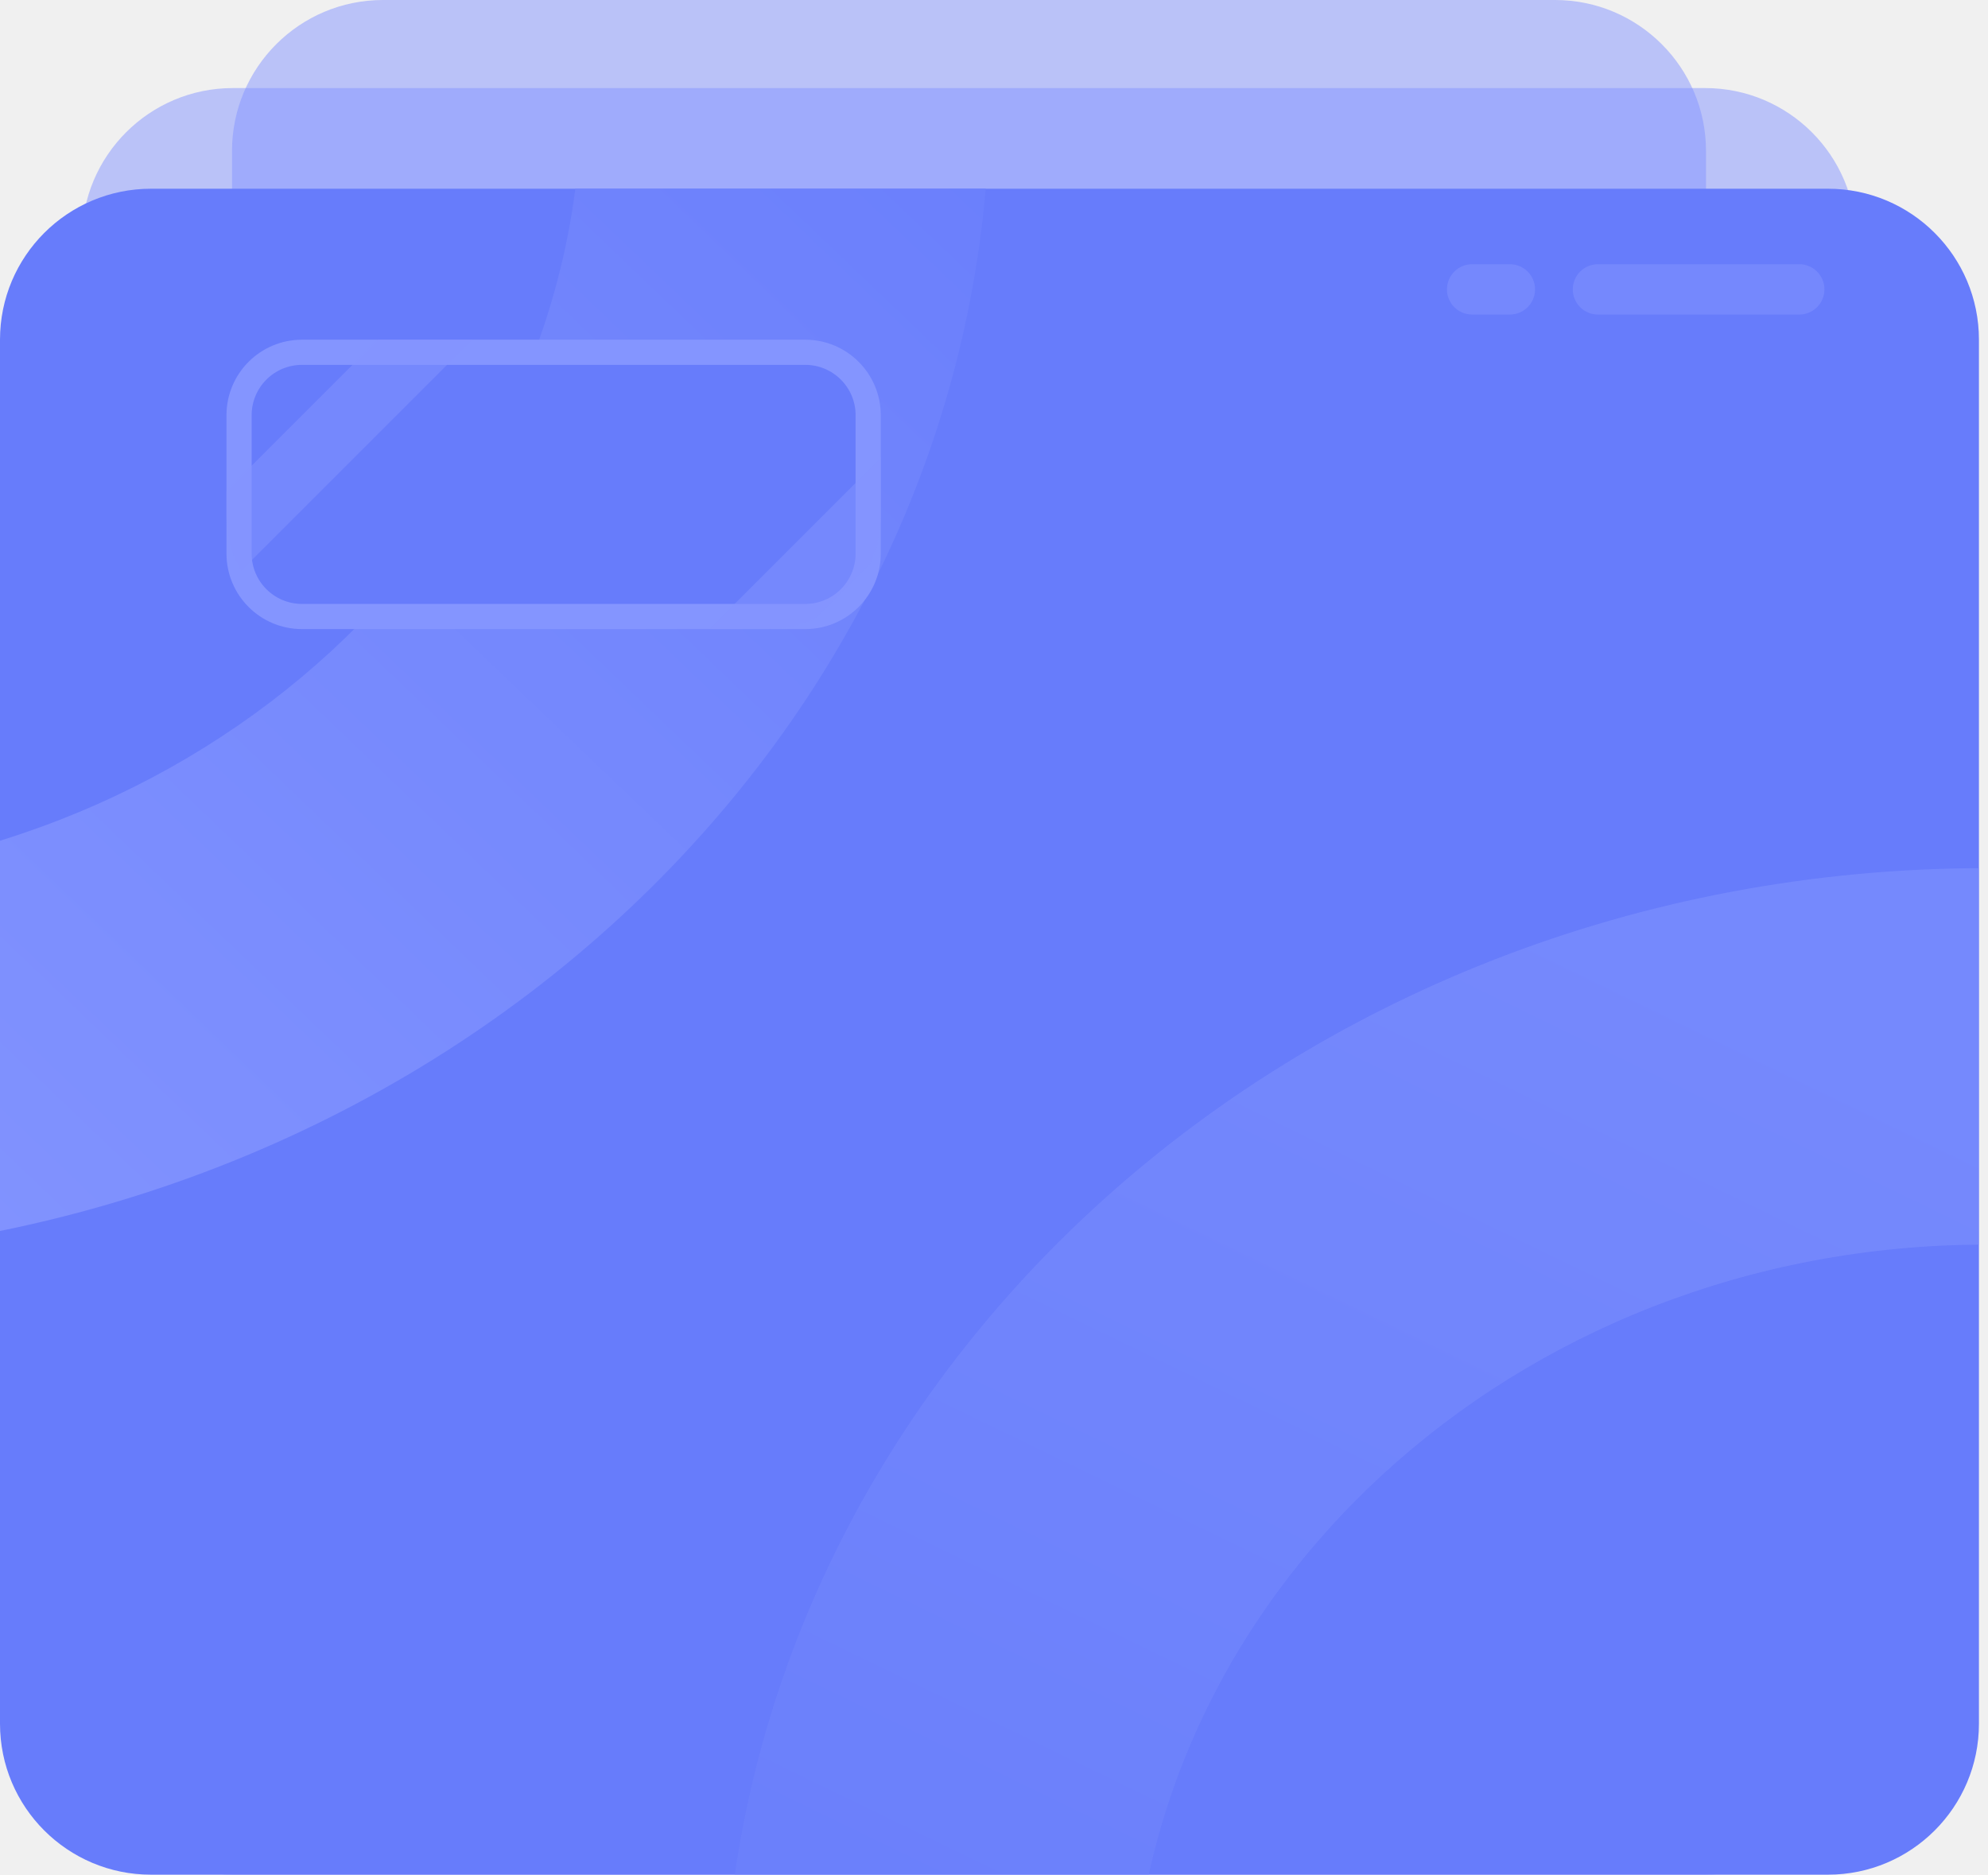
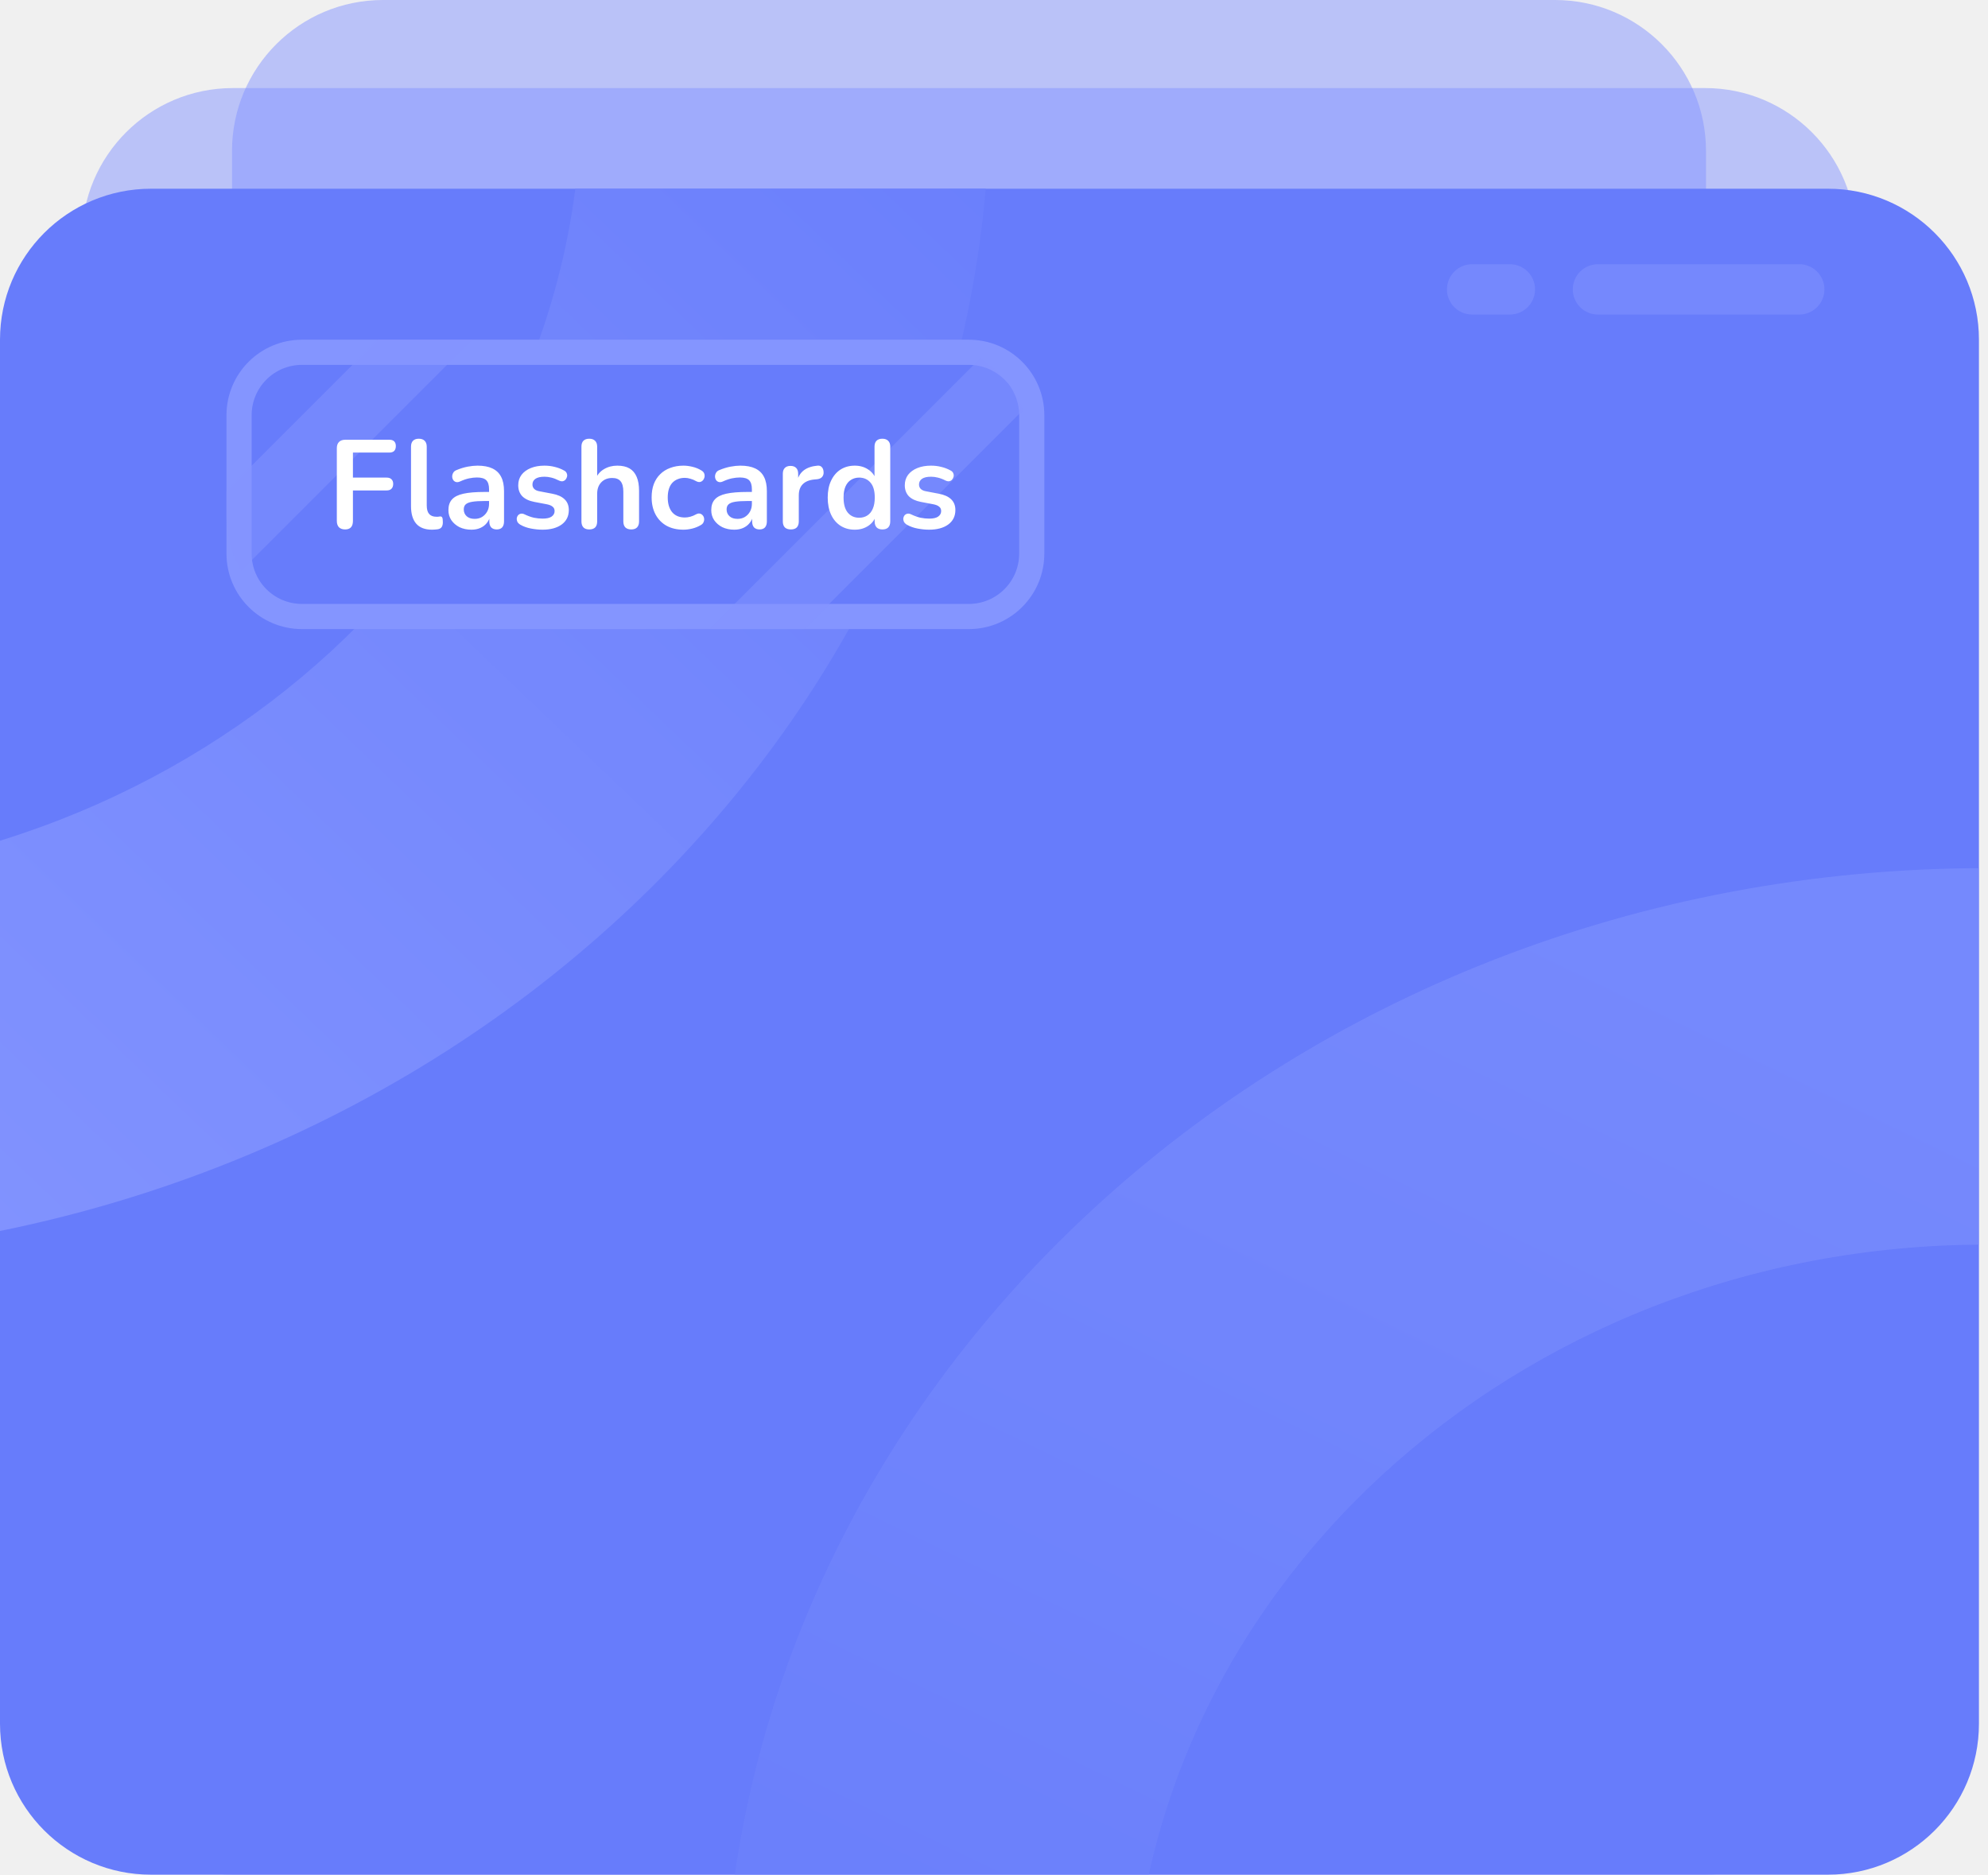
<svg xmlns="http://www.w3.org/2000/svg" width="158" height="149" viewBox="0 0 158 149" fill="none">
  <rect x="18.44" width="117.147" height="142" rx="12" fill="#8495FF" fill-opacity="0.5" />
  <rect x="6.508" y="7" width="141.01" height="142" rx="12" fill="#8495FF" fill-opacity="0.5" />
  <rect y="15" width="157.28" height="134" rx="12" fill="#677CFB" />
-   <mask id="mask0_284_497" style="mask-type:alpha" maskUnits="userSpaceOnUse" x="0" y="15" width="158" height="134">
+   <mask id="mask0_435_553" style="mask-type:alpha" maskUnits="userSpaceOnUse" x="0" y="15" width="158" height="134">
    <rect y="15" width="157.28" height="134" rx="12" fill="#F07067" />
  </mask>
-   <g mask="url(#mask0_284_497)">
-     <path d="M258.156 161.5C258.156 212.586 213.235 254 157.822 254C102.41 254 57.489 212.586 57.489 161.5C57.489 110.414 102.41 69 157.822 69C213.235 69 258.156 110.414 258.156 161.5ZM89.946 161.5C89.946 196.06 120.335 224.077 157.822 224.077C195.31 224.077 225.699 196.06 225.699 161.5C225.699 126.94 195.31 98.923 157.822 98.923C120.335 98.923 89.946 126.94 89.946 161.5Z" fill="url(#paint0_linear_284_497)" fill-opacity="0.5" />
-     <path d="M78.668 7.5C78.668 58.586 33.747 100 -21.666 100C-77.079 100 -122 58.586 -122 7.5C-122 -43.586 -77.079 -85 -21.666 -85C33.747 -85 78.668 -43.586 78.668 7.5ZM-89.543 7.5C-89.543 42.06 -59.153 70.077 -21.666 70.077C15.821 70.077 46.21 42.06 46.21 7.5C46.21 -27.06 15.821 -55.077 -21.666 -55.077C-59.153 -55.077 -89.543 -27.06 -89.543 7.5Z" fill="url(#paint1_linear_284_497)" />
+   <g mask="url(#mask0_435_553)">
+     <path d="M258.156 161.5C258.156 212.586 213.235 254 157.822 254C102.41 254 57.489 212.586 57.489 161.5C57.489 110.414 102.41 69 157.822 69C213.235 69 258.156 110.414 258.156 161.5ZM89.946 161.5C89.946 196.06 120.335 224.077 157.822 224.077C195.309 224.077 225.699 196.06 225.699 161.5C225.699 126.94 195.309 98.923 157.822 98.923C120.335 98.923 89.946 126.94 89.946 161.5Z" fill="url(#paint0_linear_435_553)" fill-opacity="0.5" />
+     <path d="M78.668 7.5C78.668 58.586 33.747 100 -21.666 100C-77.079 100 -122 58.586 -122 7.5C-122 -43.586 -77.079 -85 -21.666 -85C33.747 -85 78.668 -43.586 78.668 7.5ZM-89.543 7.5C-89.543 42.06 -59.153 70.077 -21.666 70.077C15.821 70.077 46.21 42.06 46.21 7.5C46.21 -27.06 15.821 -55.077 -21.666 -55.077C-59.153 -55.077 -89.543 -27.06 -89.543 7.5Z" fill="url(#paint1_linear_435_553)" />
    <rect x="115" y="21" width="7" height="4" rx="2" fill="#8495FF" fill-opacity="0.5" />
    <rect x="125" y="21" width="20" height="4" rx="2" fill="#8495FF" fill-opacity="0.5" />
-     <rect x="19" y="28" width="50" height="21" rx="5" fill="#677CFB" stroke="#8495FF" stroke-width="2" />
-     <mask id="mask1_284_497" style="mask-type:alpha" maskUnits="userSpaceOnUse" x="18" y="27" width="52" height="23">
-       <rect x="19" y="28" width="50" height="21" rx="8" fill="#F07067" stroke="#FF9130" stroke-width="2" />
+     <rect x="19" y="28" width="63" height="21" rx="5" fill="#677CFB" stroke="#8495FF" stroke-width="2" />
+     <mask id="mask1_435_553" style="mask-type:alpha" maskUnits="userSpaceOnUse" x="18" y="27" width="64" height="23">
+       <rect x="19" y="28" width="62" height="21" rx="8" fill="#F07067" stroke="#FF9130" stroke-width="2" />
    </mask>
-     <g mask="url(#mask1_284_497)">
-       <rect x="34.018" y="23" width="5.311" height="28.31" transform="rotate(45 34.0179 23)" fill="#8495FF" fill-opacity="0.5" />
+     <g mask="url(#mask1_435_553)">
+       <rect x="34.018" y="23" width="5.311" height="28.31" transform="rotate(45 34.0178 23)" fill="#8495FF" fill-opacity="0.5" />
      <rect x="81.388" y="25" width="5.311" height="38.733" transform="rotate(45 81.3882 25)" fill="#8495FF" fill-opacity="0.5" />
+       <path d="M27.43 42.08C27.223 42.08 27.06 42.023 26.94 41.91C26.827 41.79 26.77 41.62 26.77 41.4V35.63C26.77 35.41 26.827 35.243 26.94 35.13C27.06 35.01 27.23 34.95 27.45 34.95H30.94C31.113 34.95 31.243 34.993 31.33 35.08C31.417 35.167 31.46 35.29 31.46 35.45C31.46 35.617 31.417 35.747 31.33 35.84C31.243 35.927 31.113 35.97 30.94 35.97H28.05V37.96H30.73C30.897 37.96 31.023 38.003 31.11 38.09C31.203 38.177 31.25 38.3 31.25 38.46C31.25 38.627 31.203 38.757 31.11 38.85C31.023 38.937 30.897 38.98 30.73 38.98H28.05V41.4C28.05 41.853 27.843 42.08 27.43 42.08ZM34.336 42.1C33.782 42.1 33.366 41.943 33.086 41.63C32.806 41.31 32.666 40.843 32.666 40.23V35.5C32.666 35.293 32.719 35.137 32.826 35.03C32.932 34.923 33.086 34.87 33.286 34.87C33.486 34.87 33.639 34.923 33.746 35.03C33.859 35.137 33.916 35.293 33.916 35.5V40.17C33.916 40.477 33.979 40.703 34.106 40.85C34.239 40.997 34.426 41.07 34.666 41.07C34.719 41.07 34.769 41.07 34.816 41.07C34.862 41.063 34.909 41.057 34.956 41.05C35.049 41.037 35.112 41.063 35.146 41.13C35.179 41.19 35.196 41.317 35.196 41.51C35.196 41.677 35.162 41.807 35.096 41.9C35.029 41.993 34.919 42.05 34.766 42.07C34.699 42.077 34.629 42.083 34.556 42.09C34.482 42.097 34.409 42.1 34.336 42.1ZM37.469 42.1C37.116 42.1 36.799 42.033 36.519 41.9C36.246 41.76 36.029 41.573 35.869 41.34C35.716 41.107 35.639 40.843 35.639 40.55C35.639 40.19 35.732 39.907 35.919 39.7C36.106 39.487 36.409 39.333 36.829 39.24C37.249 39.147 37.812 39.1 38.519 39.1H39.019V39.82H38.529C38.116 39.82 37.786 39.84 37.539 39.88C37.292 39.92 37.116 39.99 37.009 40.09C36.909 40.183 36.859 40.317 36.859 40.49C36.859 40.71 36.936 40.89 37.089 41.03C37.242 41.17 37.456 41.24 37.729 41.24C37.949 41.24 38.142 41.19 38.309 41.09C38.482 40.983 38.619 40.84 38.719 40.66C38.819 40.48 38.869 40.273 38.869 40.04V38.89C38.869 38.557 38.796 38.317 38.649 38.17C38.502 38.023 38.256 37.95 37.909 37.95C37.716 37.95 37.506 37.973 37.279 38.02C37.059 38.067 36.826 38.147 36.579 38.26C36.452 38.32 36.339 38.337 36.239 38.31C36.146 38.283 36.072 38.23 36.019 38.15C35.966 38.063 35.939 37.97 35.939 37.87C35.939 37.77 35.966 37.673 36.019 37.58C36.072 37.48 36.162 37.407 36.289 37.36C36.596 37.233 36.889 37.143 37.169 37.09C37.456 37.037 37.716 37.01 37.949 37.01C38.429 37.01 38.822 37.083 39.129 37.23C39.442 37.377 39.676 37.6 39.829 37.9C39.982 38.193 40.059 38.573 40.059 39.04V41.44C40.059 41.647 40.009 41.807 39.909 41.92C39.809 42.027 39.666 42.08 39.479 42.08C39.292 42.08 39.146 42.027 39.039 41.92C38.939 41.807 38.889 41.647 38.889 41.44V40.96H38.969C38.922 41.193 38.829 41.397 38.689 41.57C38.556 41.737 38.386 41.867 38.179 41.96C37.972 42.053 37.736 42.1 37.469 42.1ZM43.118 42.1C42.831 42.1 42.528 42.07 42.208 42.01C41.888 41.95 41.601 41.847 41.348 41.7C41.241 41.633 41.164 41.557 41.118 41.47C41.078 41.377 41.061 41.287 41.068 41.2C41.081 41.107 41.114 41.027 41.168 40.96C41.228 40.893 41.301 40.85 41.388 40.83C41.481 40.81 41.581 40.827 41.688 40.88C41.954 41.007 42.204 41.097 42.438 41.15C42.671 41.197 42.901 41.22 43.128 41.22C43.448 41.22 43.684 41.167 43.838 41.06C43.998 40.947 44.078 40.8 44.078 40.62C44.078 40.467 44.024 40.35 43.918 40.27C43.818 40.183 43.664 40.12 43.458 40.08L42.458 39.89C42.044 39.81 41.728 39.66 41.508 39.44C41.294 39.213 41.188 38.923 41.188 38.57C41.188 38.25 41.274 37.973 41.448 37.74C41.628 37.507 41.874 37.327 42.188 37.2C42.501 37.073 42.861 37.01 43.268 37.01C43.561 37.01 43.834 37.043 44.088 37.11C44.348 37.17 44.598 37.267 44.838 37.4C44.938 37.453 45.004 37.523 45.038 37.61C45.078 37.697 45.088 37.787 45.068 37.88C45.048 37.967 45.008 38.047 44.948 38.12C44.888 38.187 44.811 38.23 44.718 38.25C44.631 38.263 44.531 38.243 44.418 38.19C44.211 38.083 44.011 38.007 43.818 37.96C43.631 37.913 43.451 37.89 43.278 37.89C42.951 37.89 42.708 37.947 42.548 38.06C42.394 38.173 42.318 38.323 42.318 38.51C42.318 38.65 42.364 38.767 42.458 38.86C42.551 38.953 42.694 39.017 42.888 39.05L43.888 39.24C44.321 39.32 44.648 39.467 44.868 39.68C45.094 39.893 45.208 40.18 45.208 40.54C45.208 41.027 45.018 41.41 44.638 41.69C44.258 41.963 43.751 42.1 43.118 42.1ZM46.831 42.08C46.63 42.08 46.477 42.027 46.37 41.92C46.264 41.807 46.211 41.647 46.211 41.44V35.5C46.211 35.293 46.264 35.137 46.37 35.03C46.477 34.923 46.63 34.87 46.831 34.87C47.031 34.87 47.184 34.923 47.291 35.03C47.404 35.137 47.461 35.293 47.461 35.5V38.09H47.321C47.467 37.737 47.694 37.47 48.001 37.29C48.314 37.103 48.667 37.01 49.06 37.01C49.454 37.01 49.777 37.083 50.031 37.23C50.284 37.377 50.474 37.6 50.6 37.9C50.727 38.193 50.791 38.567 50.791 39.02V41.44C50.791 41.647 50.737 41.807 50.63 41.92C50.524 42.027 50.37 42.08 50.17 42.08C49.971 42.08 49.814 42.027 49.7 41.92C49.594 41.807 49.541 41.647 49.541 41.44V39.08C49.541 38.7 49.467 38.423 49.321 38.25C49.181 38.077 48.961 37.99 48.66 37.99C48.294 37.99 48.001 38.107 47.781 38.34C47.567 38.567 47.461 38.87 47.461 39.25V41.44C47.461 41.867 47.251 42.08 46.831 42.08ZM54.32 42.1C53.807 42.1 53.36 41.997 52.98 41.79C52.6 41.577 52.307 41.277 52.1 40.89C51.894 40.503 51.79 40.05 51.79 39.53C51.79 39.137 51.847 38.787 51.96 38.48C52.08 38.167 52.25 37.903 52.47 37.69C52.69 37.47 52.957 37.303 53.27 37.19C53.584 37.07 53.934 37.01 54.32 37.01C54.54 37.01 54.777 37.04 55.03 37.1C55.29 37.16 55.533 37.26 55.76 37.4C55.867 37.467 55.937 37.547 55.97 37.64C56.004 37.733 56.01 37.83 55.99 37.93C55.97 38.023 55.927 38.107 55.86 38.18C55.8 38.247 55.724 38.29 55.63 38.31C55.537 38.323 55.434 38.3 55.32 38.24C55.173 38.153 55.023 38.09 54.87 38.05C54.717 38.003 54.57 37.98 54.43 37.98C54.21 37.98 54.017 38.017 53.85 38.09C53.684 38.157 53.54 38.257 53.42 38.39C53.307 38.517 53.22 38.677 53.16 38.87C53.1 39.063 53.07 39.287 53.07 39.54C53.07 40.033 53.187 40.423 53.42 40.71C53.66 40.99 53.997 41.13 54.43 41.13C54.57 41.13 54.714 41.11 54.86 41.07C55.014 41.03 55.167 40.967 55.32 40.88C55.434 40.82 55.533 40.8 55.62 40.82C55.714 40.84 55.79 40.887 55.85 40.96C55.91 41.027 55.947 41.11 55.96 41.21C55.974 41.303 55.96 41.397 55.92 41.49C55.887 41.583 55.82 41.66 55.72 41.72C55.5 41.853 55.267 41.95 55.02 42.01C54.773 42.07 54.54 42.1 54.32 42.1ZM58.358 42.1C58.004 42.1 57.688 42.033 57.408 41.9C57.134 41.76 56.918 41.573 56.758 41.34C56.604 41.107 56.528 40.843 56.528 40.55C56.528 40.19 56.621 39.907 56.808 39.7C56.994 39.487 57.298 39.333 57.718 39.24C58.138 39.147 58.701 39.1 59.408 39.1H59.908V39.82H59.418C59.004 39.82 58.674 39.84 58.428 39.88C58.181 39.92 58.004 39.99 57.898 40.09C57.798 40.183 57.748 40.317 57.748 40.49C57.748 40.71 57.824 40.89 57.978 41.03C58.131 41.17 58.344 41.24 58.618 41.24C58.838 41.24 59.031 41.19 59.198 41.09C59.371 40.983 59.508 40.84 59.608 40.66C59.708 40.48 59.758 40.273 59.758 40.04V38.89C59.758 38.557 59.684 38.317 59.538 38.17C59.391 38.023 59.144 37.95 58.798 37.95C58.604 37.95 58.394 37.973 58.168 38.02C57.948 38.067 57.714 38.147 57.468 38.26C57.341 38.32 57.228 38.337 57.128 38.31C57.034 38.283 56.961 38.23 56.908 38.15C56.854 38.063 56.828 37.97 56.828 37.87C56.828 37.77 56.854 37.673 56.908 37.58C56.961 37.48 57.051 37.407 57.178 37.36C57.484 37.233 57.778 37.143 58.058 37.09C58.344 37.037 58.604 37.01 58.838 37.01C59.318 37.01 59.711 37.083 60.018 37.23C60.331 37.377 60.564 37.6 60.718 37.9C60.871 38.193 60.948 38.573 60.948 39.04V41.44C60.948 41.647 60.898 41.807 60.798 41.92C60.698 42.027 60.554 42.08 60.368 42.08C60.181 42.08 60.034 42.027 59.928 41.92C59.828 41.807 59.778 41.647 59.778 41.44V40.96H59.858C59.811 41.193 59.718 41.397 59.578 41.57C59.444 41.737 59.274 41.867 59.068 41.96C58.861 42.053 58.624 42.1 58.358 42.1ZM62.856 42.08C62.65 42.08 62.49 42.027 62.376 41.92C62.27 41.807 62.216 41.647 62.216 41.44V37.66C62.216 37.453 62.27 37.297 62.376 37.19C62.483 37.083 62.633 37.03 62.826 37.03C63.02 37.03 63.17 37.083 63.276 37.19C63.383 37.297 63.436 37.453 63.436 37.66V38.29H63.336C63.43 37.89 63.613 37.587 63.886 37.38C64.16 37.173 64.523 37.05 64.976 37.01C65.116 36.997 65.226 37.033 65.306 37.12C65.393 37.2 65.443 37.327 65.456 37.5C65.47 37.667 65.43 37.803 65.336 37.91C65.25 38.01 65.116 38.07 64.936 38.09L64.716 38.11C64.31 38.15 64.003 38.277 63.796 38.49C63.59 38.697 63.486 38.99 63.486 39.37V41.44C63.486 41.647 63.433 41.807 63.326 41.92C63.22 42.027 63.063 42.08 62.856 42.08ZM67.934 42.1C67.508 42.1 67.131 41.997 66.804 41.79C66.484 41.583 66.234 41.29 66.054 40.91C65.874 40.523 65.784 40.07 65.784 39.55C65.784 39.023 65.874 38.573 66.054 38.2C66.234 37.82 66.484 37.527 66.804 37.32C67.131 37.113 67.508 37.01 67.934 37.01C68.341 37.01 68.694 37.11 68.994 37.31C69.301 37.51 69.508 37.773 69.614 38.1H69.504V35.5C69.504 35.293 69.558 35.137 69.664 35.03C69.771 34.923 69.924 34.87 70.124 34.87C70.324 34.87 70.478 34.923 70.584 35.03C70.698 35.137 70.754 35.293 70.754 35.5V41.44C70.754 41.647 70.701 41.807 70.594 41.92C70.488 42.027 70.334 42.08 70.134 42.08C69.934 42.08 69.781 42.027 69.674 41.92C69.568 41.807 69.514 41.647 69.514 41.44V40.66L69.624 40.96C69.524 41.307 69.321 41.583 69.014 41.79C68.708 41.997 68.348 42.1 67.934 42.1ZM68.284 41.15C68.531 41.15 68.748 41.09 68.934 40.97C69.121 40.85 69.264 40.673 69.364 40.44C69.471 40.2 69.524 39.903 69.524 39.55C69.524 39.017 69.411 38.62 69.184 38.36C68.958 38.093 68.658 37.96 68.284 37.96C68.038 37.96 67.821 38.02 67.634 38.14C67.448 38.253 67.301 38.43 67.194 38.67C67.094 38.903 67.044 39.197 67.044 39.55C67.044 40.077 67.158 40.477 67.384 40.75C67.611 41.017 67.911 41.15 68.284 41.15ZM73.84 42.1C73.554 42.1 73.25 42.07 72.93 42.01C72.61 41.95 72.324 41.847 72.07 41.7C71.964 41.633 71.887 41.557 71.84 41.47C71.8 41.377 71.784 41.287 71.79 41.2C71.804 41.107 71.837 41.027 71.89 40.96C71.95 40.893 72.024 40.85 72.11 40.83C72.204 40.81 72.304 40.827 72.41 40.88C72.677 41.007 72.927 41.097 73.16 41.15C73.394 41.197 73.624 41.22 73.85 41.22C74.17 41.22 74.407 41.167 74.56 41.06C74.72 40.947 74.8 40.8 74.8 40.62C74.8 40.467 74.747 40.35 74.64 40.27C74.54 40.183 74.387 40.12 74.18 40.08L73.18 39.89C72.767 39.81 72.45 39.66 72.23 39.44C72.017 39.213 71.91 38.923 71.91 38.57C71.91 38.25 71.997 37.973 72.17 37.74C72.35 37.507 72.597 37.327 72.91 37.2C73.224 37.073 73.584 37.01 73.99 37.01C74.284 37.01 74.557 37.043 74.81 37.11C75.07 37.17 75.32 37.267 75.56 37.4C75.66 37.453 75.727 37.523 75.76 37.61C75.8 37.697 75.81 37.787 75.79 37.88C75.77 37.967 75.73 38.047 75.67 38.12C75.61 38.187 75.534 38.23 75.44 38.25C75.354 38.263 75.254 38.243 75.14 38.19C74.934 38.083 74.734 38.007 74.54 37.96C74.354 37.913 74.174 37.89 74 37.89C73.674 37.89 73.43 37.947 73.27 38.06C73.117 38.173 73.04 38.323 73.04 38.51C73.04 38.65 73.087 38.767 73.18 38.86C73.274 38.953 73.417 39.017 73.61 39.05L74.61 39.24C75.044 39.32 75.37 39.467 75.59 39.68C75.817 39.893 75.93 40.18 75.93 40.54C75.93 41.027 75.74 41.41 75.36 41.69C74.98 41.963 74.474 42.1 73.84 42.1Z" fill="white" />
    </g>
  </g>
  <defs>
-     <linearGradient id="paint0_linear_284_497" x1="121.5" y1="75.5" x2="64" y2="194" gradientUnits="userSpaceOnUse">
+     <linearGradient id="paint0_linear_435_553" x1="121.5" y1="75.5" x2="64" y2="194" gradientUnits="userSpaceOnUse">
      <stop stop-color="#8495FF" />
      <stop offset="1" stop-color="#677CFB" />
    </linearGradient>
-     <linearGradient id="paint1_linear_284_497" x1="83.5" y1="-10" x2="-21.666" y2="100" gradientUnits="userSpaceOnUse">
+     <linearGradient id="paint1_linear_435_553" x1="83.5" y1="-10" x2="-21.666" y2="100" gradientUnits="userSpaceOnUse">
      <stop stop-color="#677CFB" />
      <stop offset="1" stop-color="#8495FF" />
    </linearGradient>
  </defs>
</svg>
